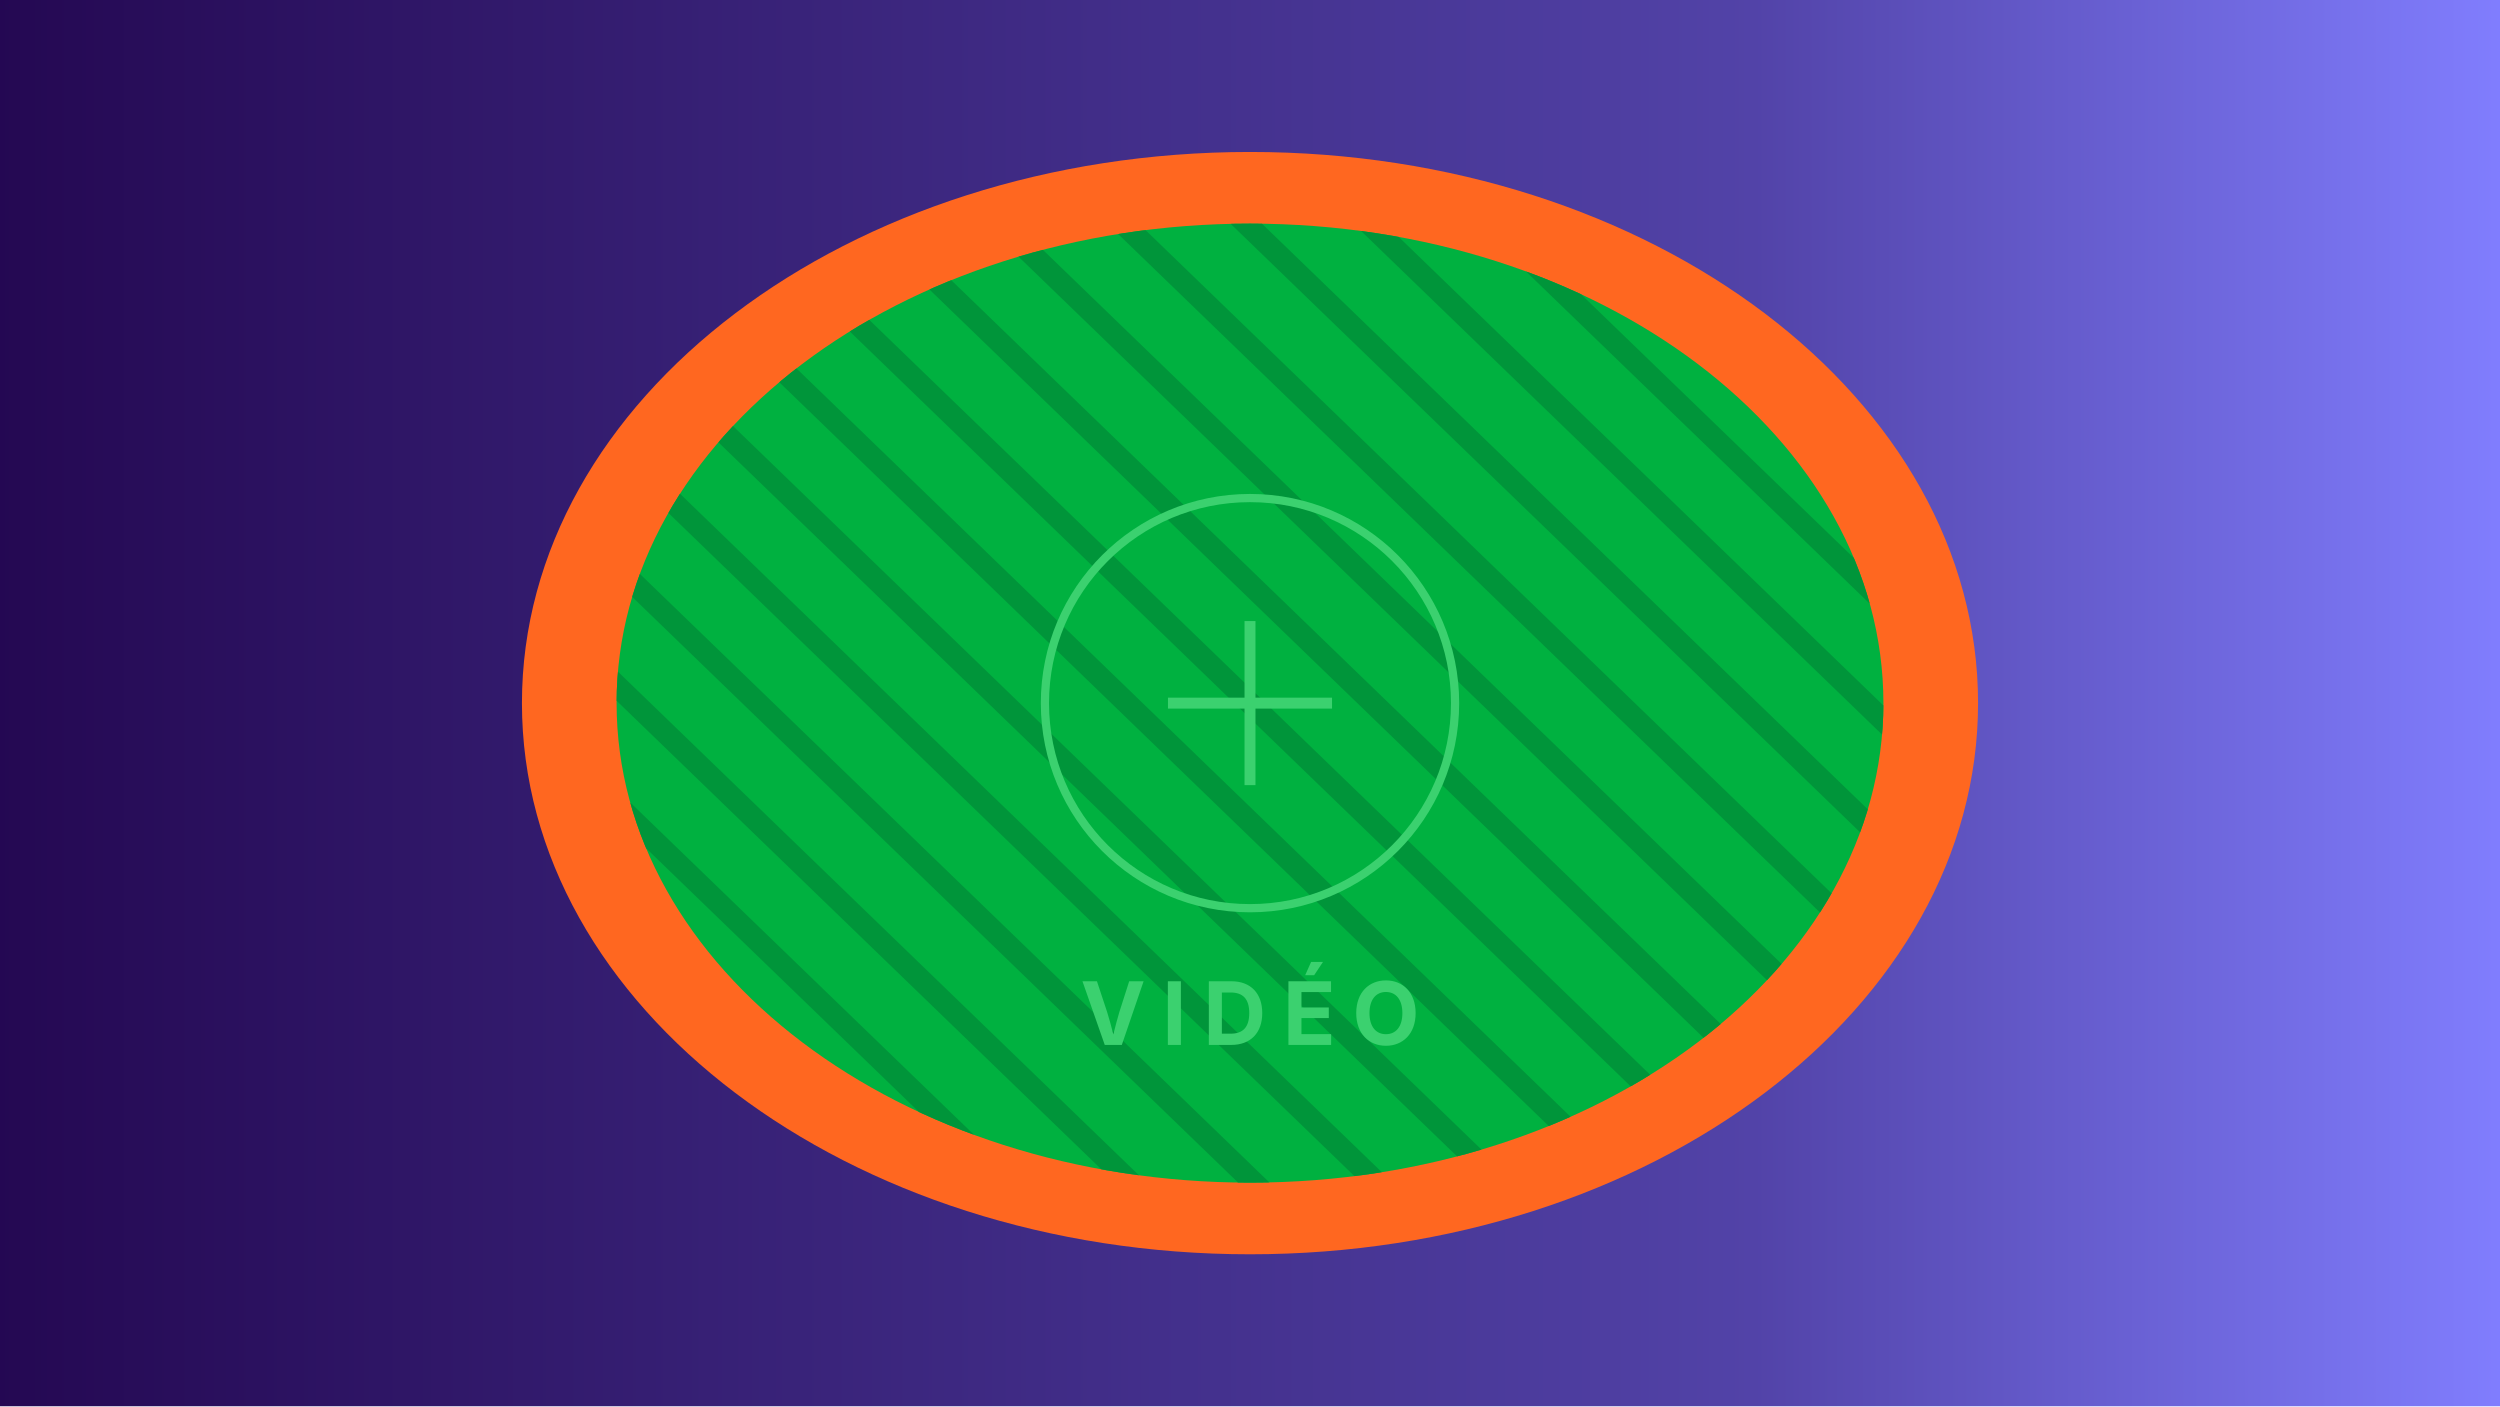
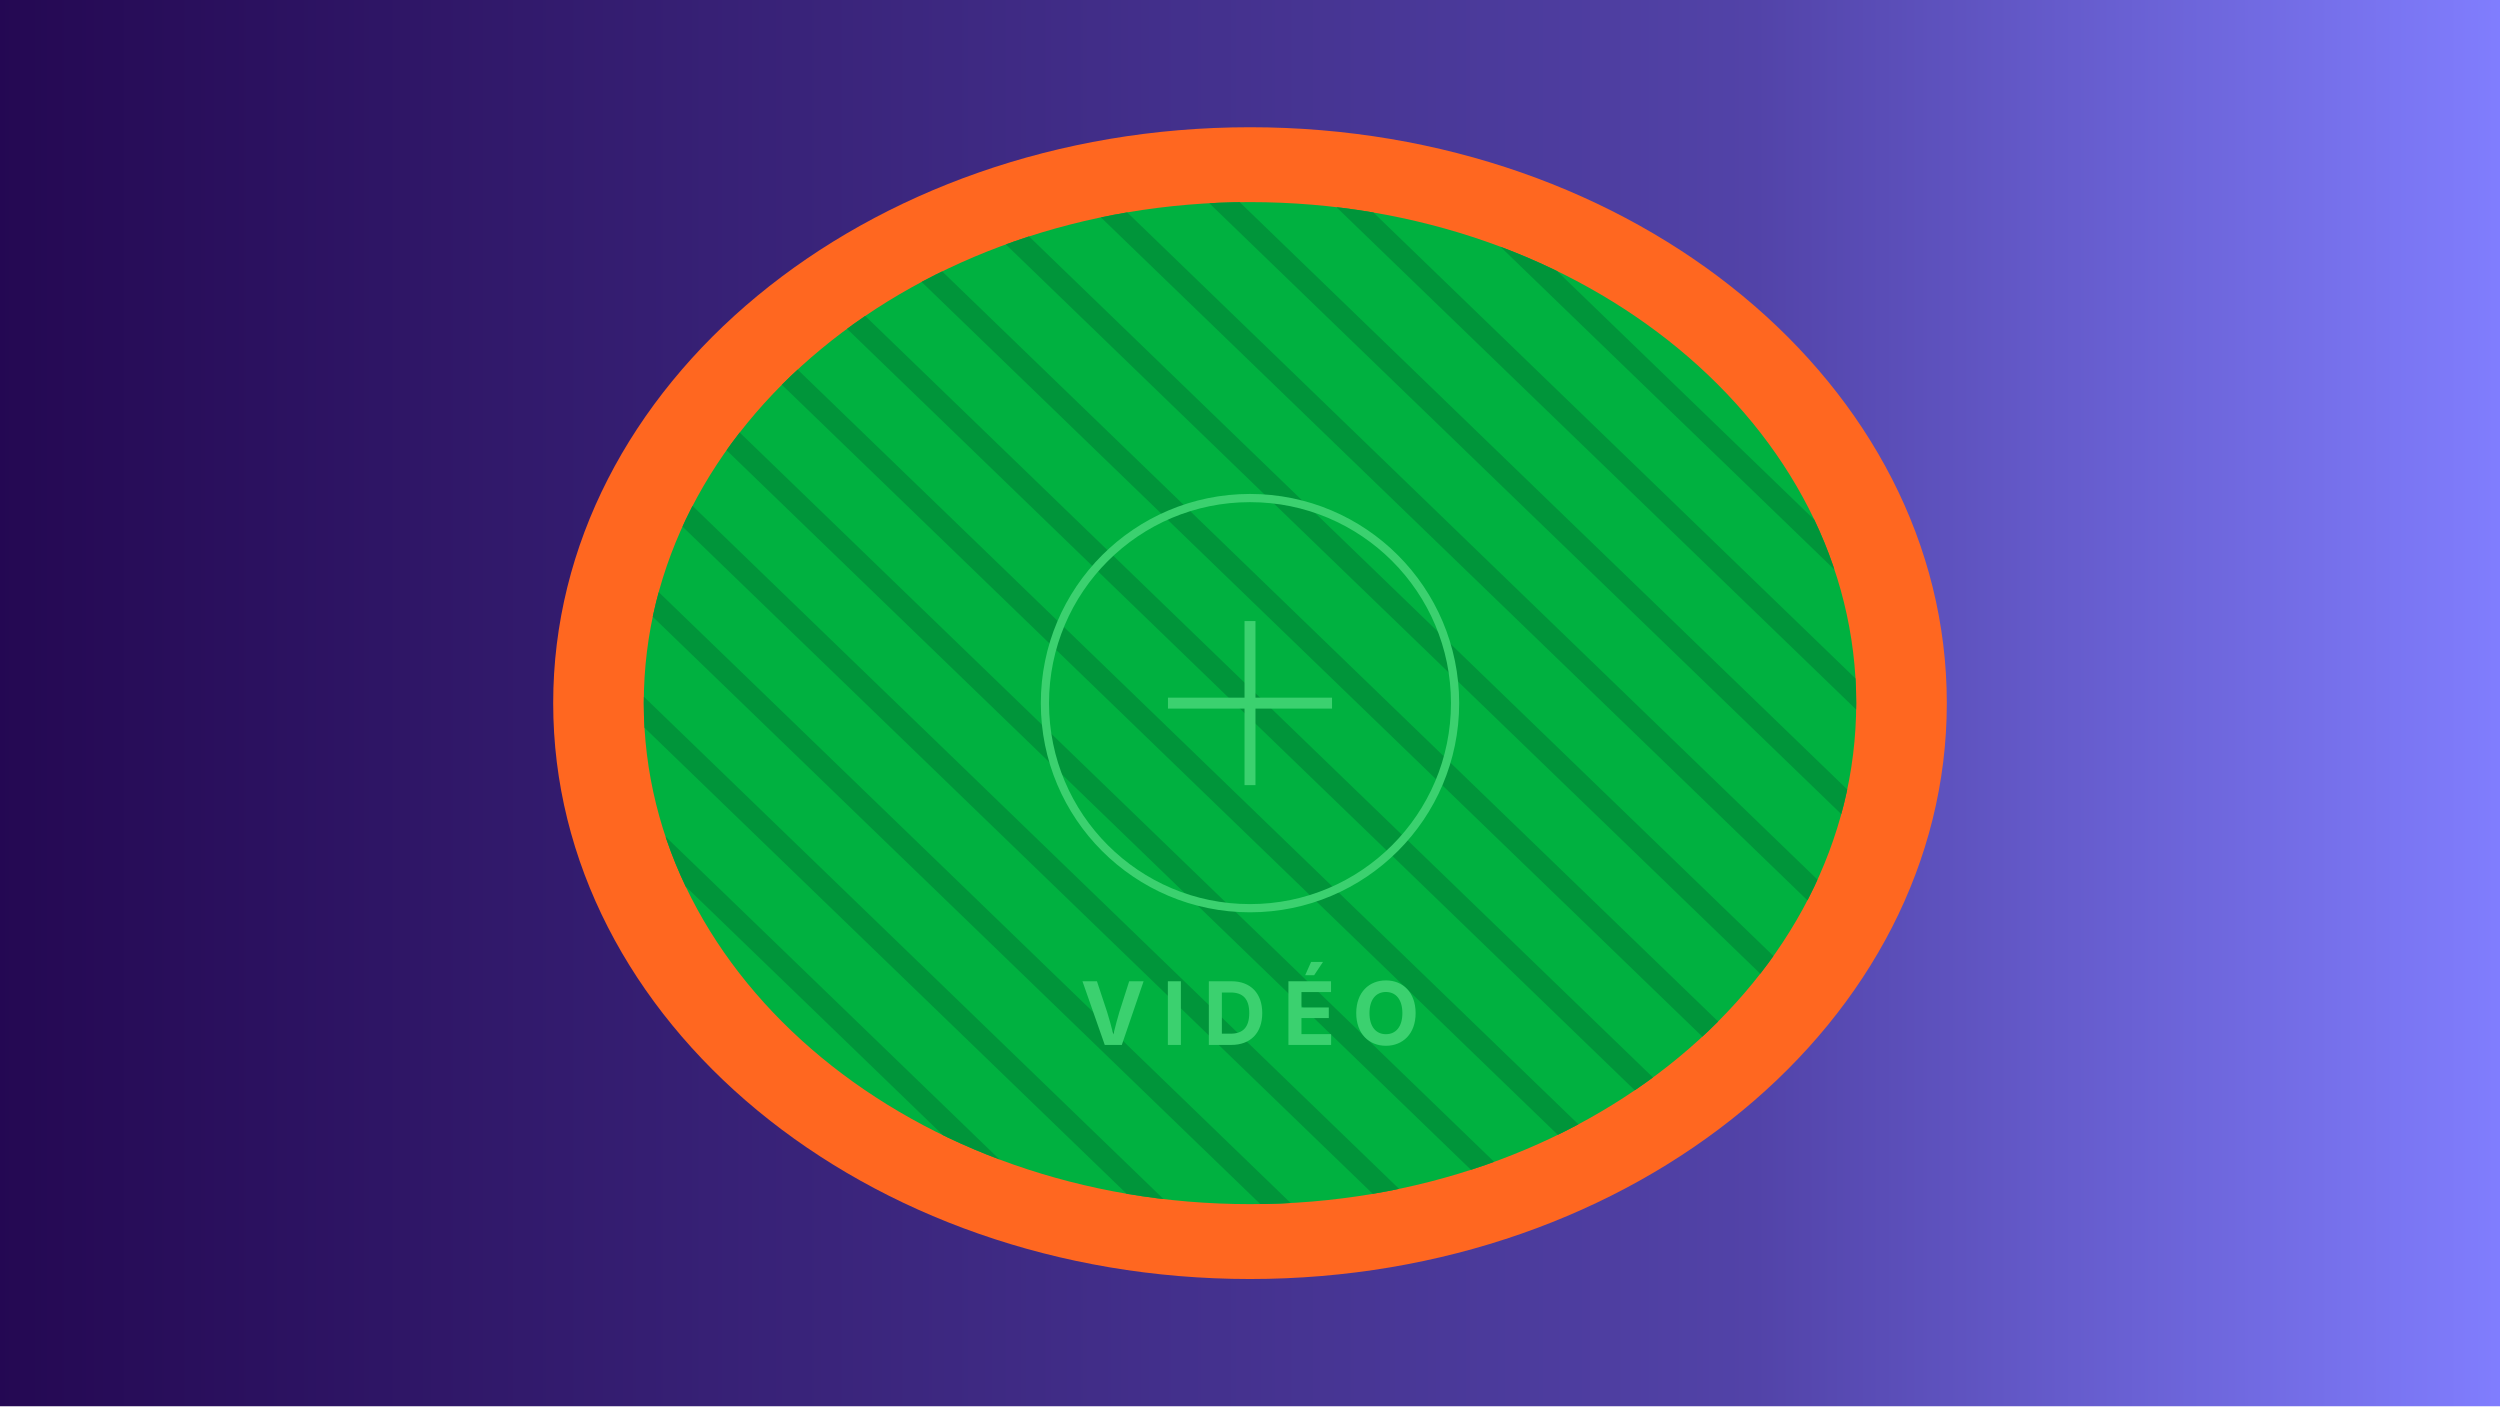
<svg xmlns="http://www.w3.org/2000/svg" viewBox="0 0 1920 1080" width="1920" height="1080">
  <defs>
    <linearGradient id="sfeerGrad" x1="0" y1="0" x2="1" y2="0">
      <stop offset="0" stop-color="#240852" />
      <stop offset="0.7" stop-color="#5243A8" />
      <stop offset="1" stop-color="#817EFF" />
    </linearGradient>
    <linearGradient id="sfeerGradU" gradientUnits="userSpaceOnUse" x1="0" y1="0" x2="1920" y2="0">
      <stop offset="0" stop-color="#240852" />
      <stop offset="0.7" stop-color="#5243A8" />
      <stop offset="1" stop-color="#817EFF" />
    </linearGradient>
  </defs>
  <rect id="fond" width="1920" height="1080" fill="url(#sfeerGrad)" />
-   <path id="bulle" d="M400.85 540A559.15 423.29 0 1 1 1519.15 540A559.15 423.29 0 1 1 400.85 540Z" fill="#FF6720" />
+   <path id="bulle" d="M424.85 540A535.15 442.28 0 1 1 1495.15 540A535.15 442.28 0 1 1 424.85 540Z" fill="#FF6720" />
  <clipPath id="fenetre-k3">
-     <path d="M473.54 540A486.46 368.26 0 1 1 1446.46 540A486.46 368.26 0 1 1 473.54 540Z" />
+     <path d="M494.42 540A465.58 384.78 0 1 1 1425.58 540A465.58 384.78 0 1 1 494.42 540Z" />
  </clipPath>
  <g id="fenetre" clip-path="url(#fenetre-k3)">
    <g id="k3-plaque">
      <rect width="1920" height="1080" fill="#00B140" />
      <g transform="translate(960.0 540.0) scale(1.05) translate(-960.0 -540.0)">
        <path d="M-1260 -40L-60 1120 M-1170 -40L30 1120 M-1080 -40L120 1120 M-990 -40L210 1120 M-900 -40L300 1120 M-810 -40L390 1120 M-720 -40L480 1120 M-630 -40L570 1120 M-540 -40L660 1120 M-450 -40L750 1120 M-360 -40L840 1120 M-270 -40L930 1120 M-180 -40L1020 1120 M-90 -40L1110 1120 M0 -40L1200 1120 M90 -40L1290 1120 M180 -40L1380 1120 M270 -40L1470 1120 M360 -40L1560 1120 M450 -40L1650 1120 M540 -40L1740 1120 M630 -40L1830 1120 M720 -40L1920 1120 M810 -40L2010 1120 M900 -40L2100 1120 M990 -40L2190 1120 M1080 -40L2280 1120 M1170 -40L2370 1120 M1260 -40L2460 1120 M1350 -40L2550 1120 M1440 -40L2640 1120 M1530 -40L2730 1120 M1620 -40L2820 1120 M1710 -40L2910 1120 M1800 -40L3000 1120 M1890 -40L3090 1120 M1980 -40L3180 1120 M2070 -40L3270 1120 M2160 -40L3360 1120 M2250 -40L3450 1120 M2340 -40L3540 1120 M2430 -40L3630 1120 M2520 -40L3720 1120 M2610 -40L3810 1120 M2700 -40L3900 1120 M2790 -40L3990 1120 M2880 -40L4080 1120 M2970 -40L4170 1120 M3060 -40L4260 1120 M3150 -40L4350 1120" stroke="#00953A" stroke-width="16" fill="none" />
        <rect x="192.0" y="108.0" width="1536.0" height="864.0" fill="none" stroke="#3BD16F" stroke-width="6" stroke-dasharray="30 20" />
        <path d="M900.0 540.0H1020.0M960.0 480.0V600.0" stroke="#3BD16F" stroke-width="8" />
        <circle cx="960.0" cy="540.0" r="150" fill="none" stroke="#3BD16F" stroke-width="6" />
        <text x="960.0" y="790.0" font-family="Inter, Arial, sans-serif" font-size="64" font-weight="700" fill="#3BD16F" text-anchor="middle" letter-spacing="12">VIDÉO</text>
      </g>
    </g>
  </g>
</svg>
